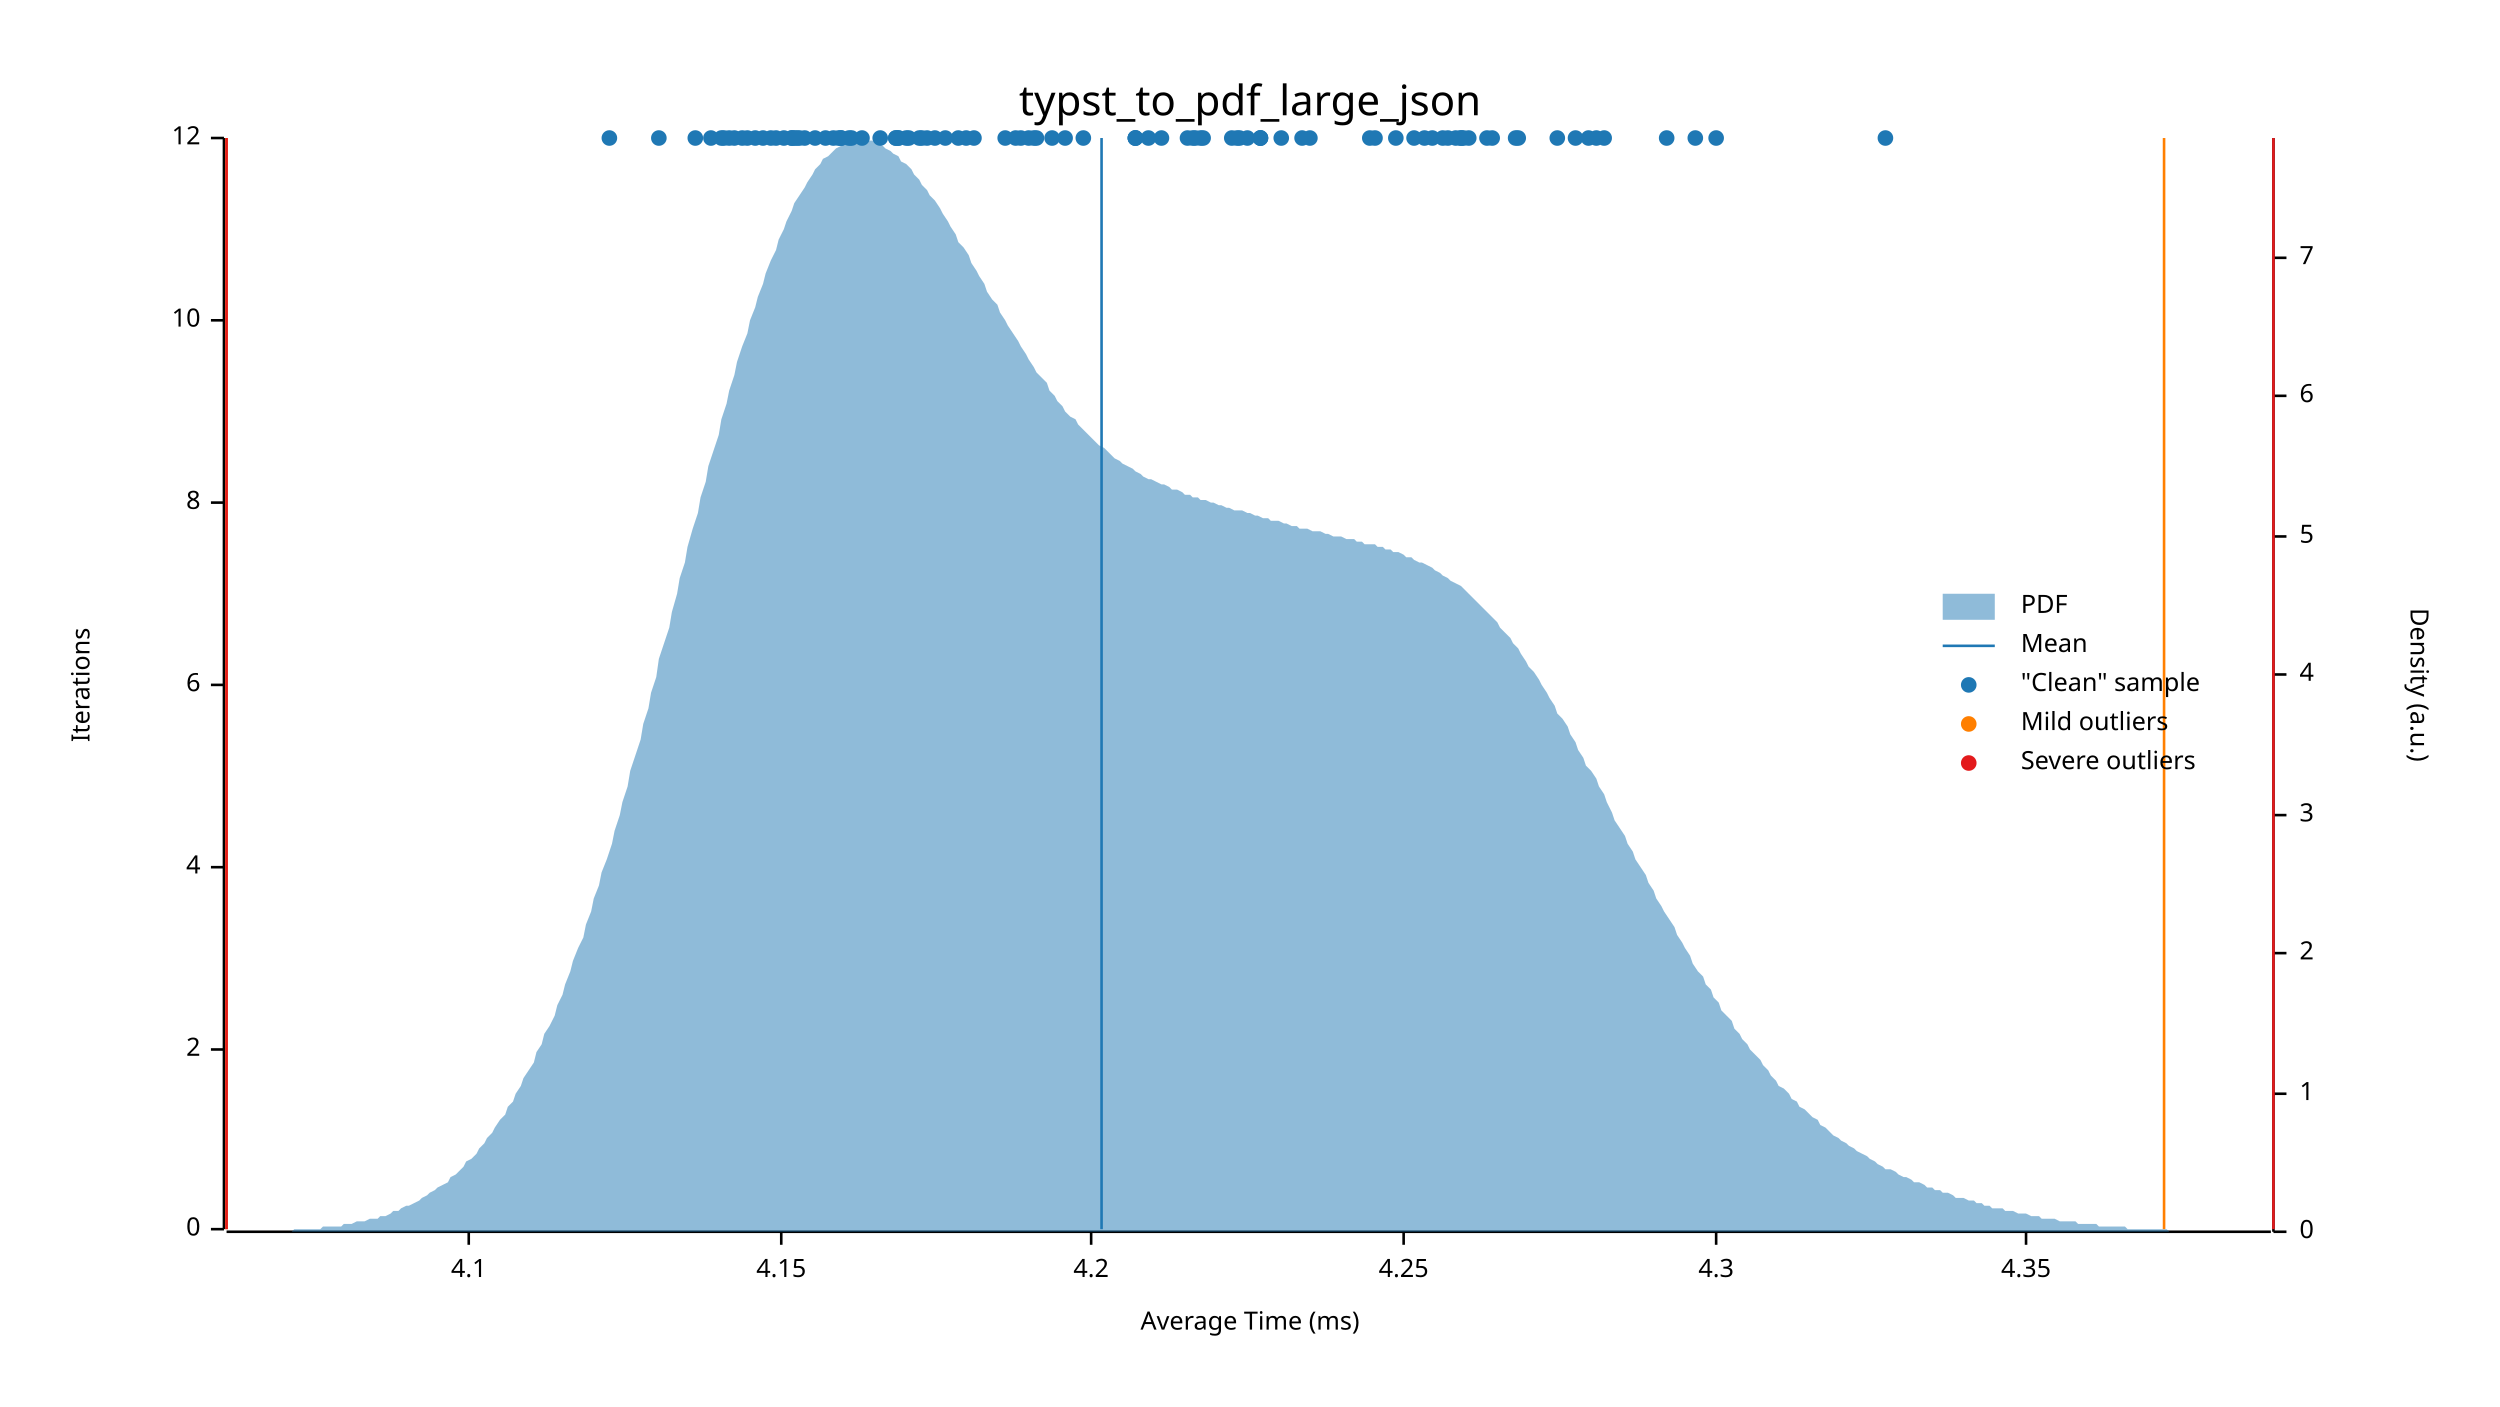
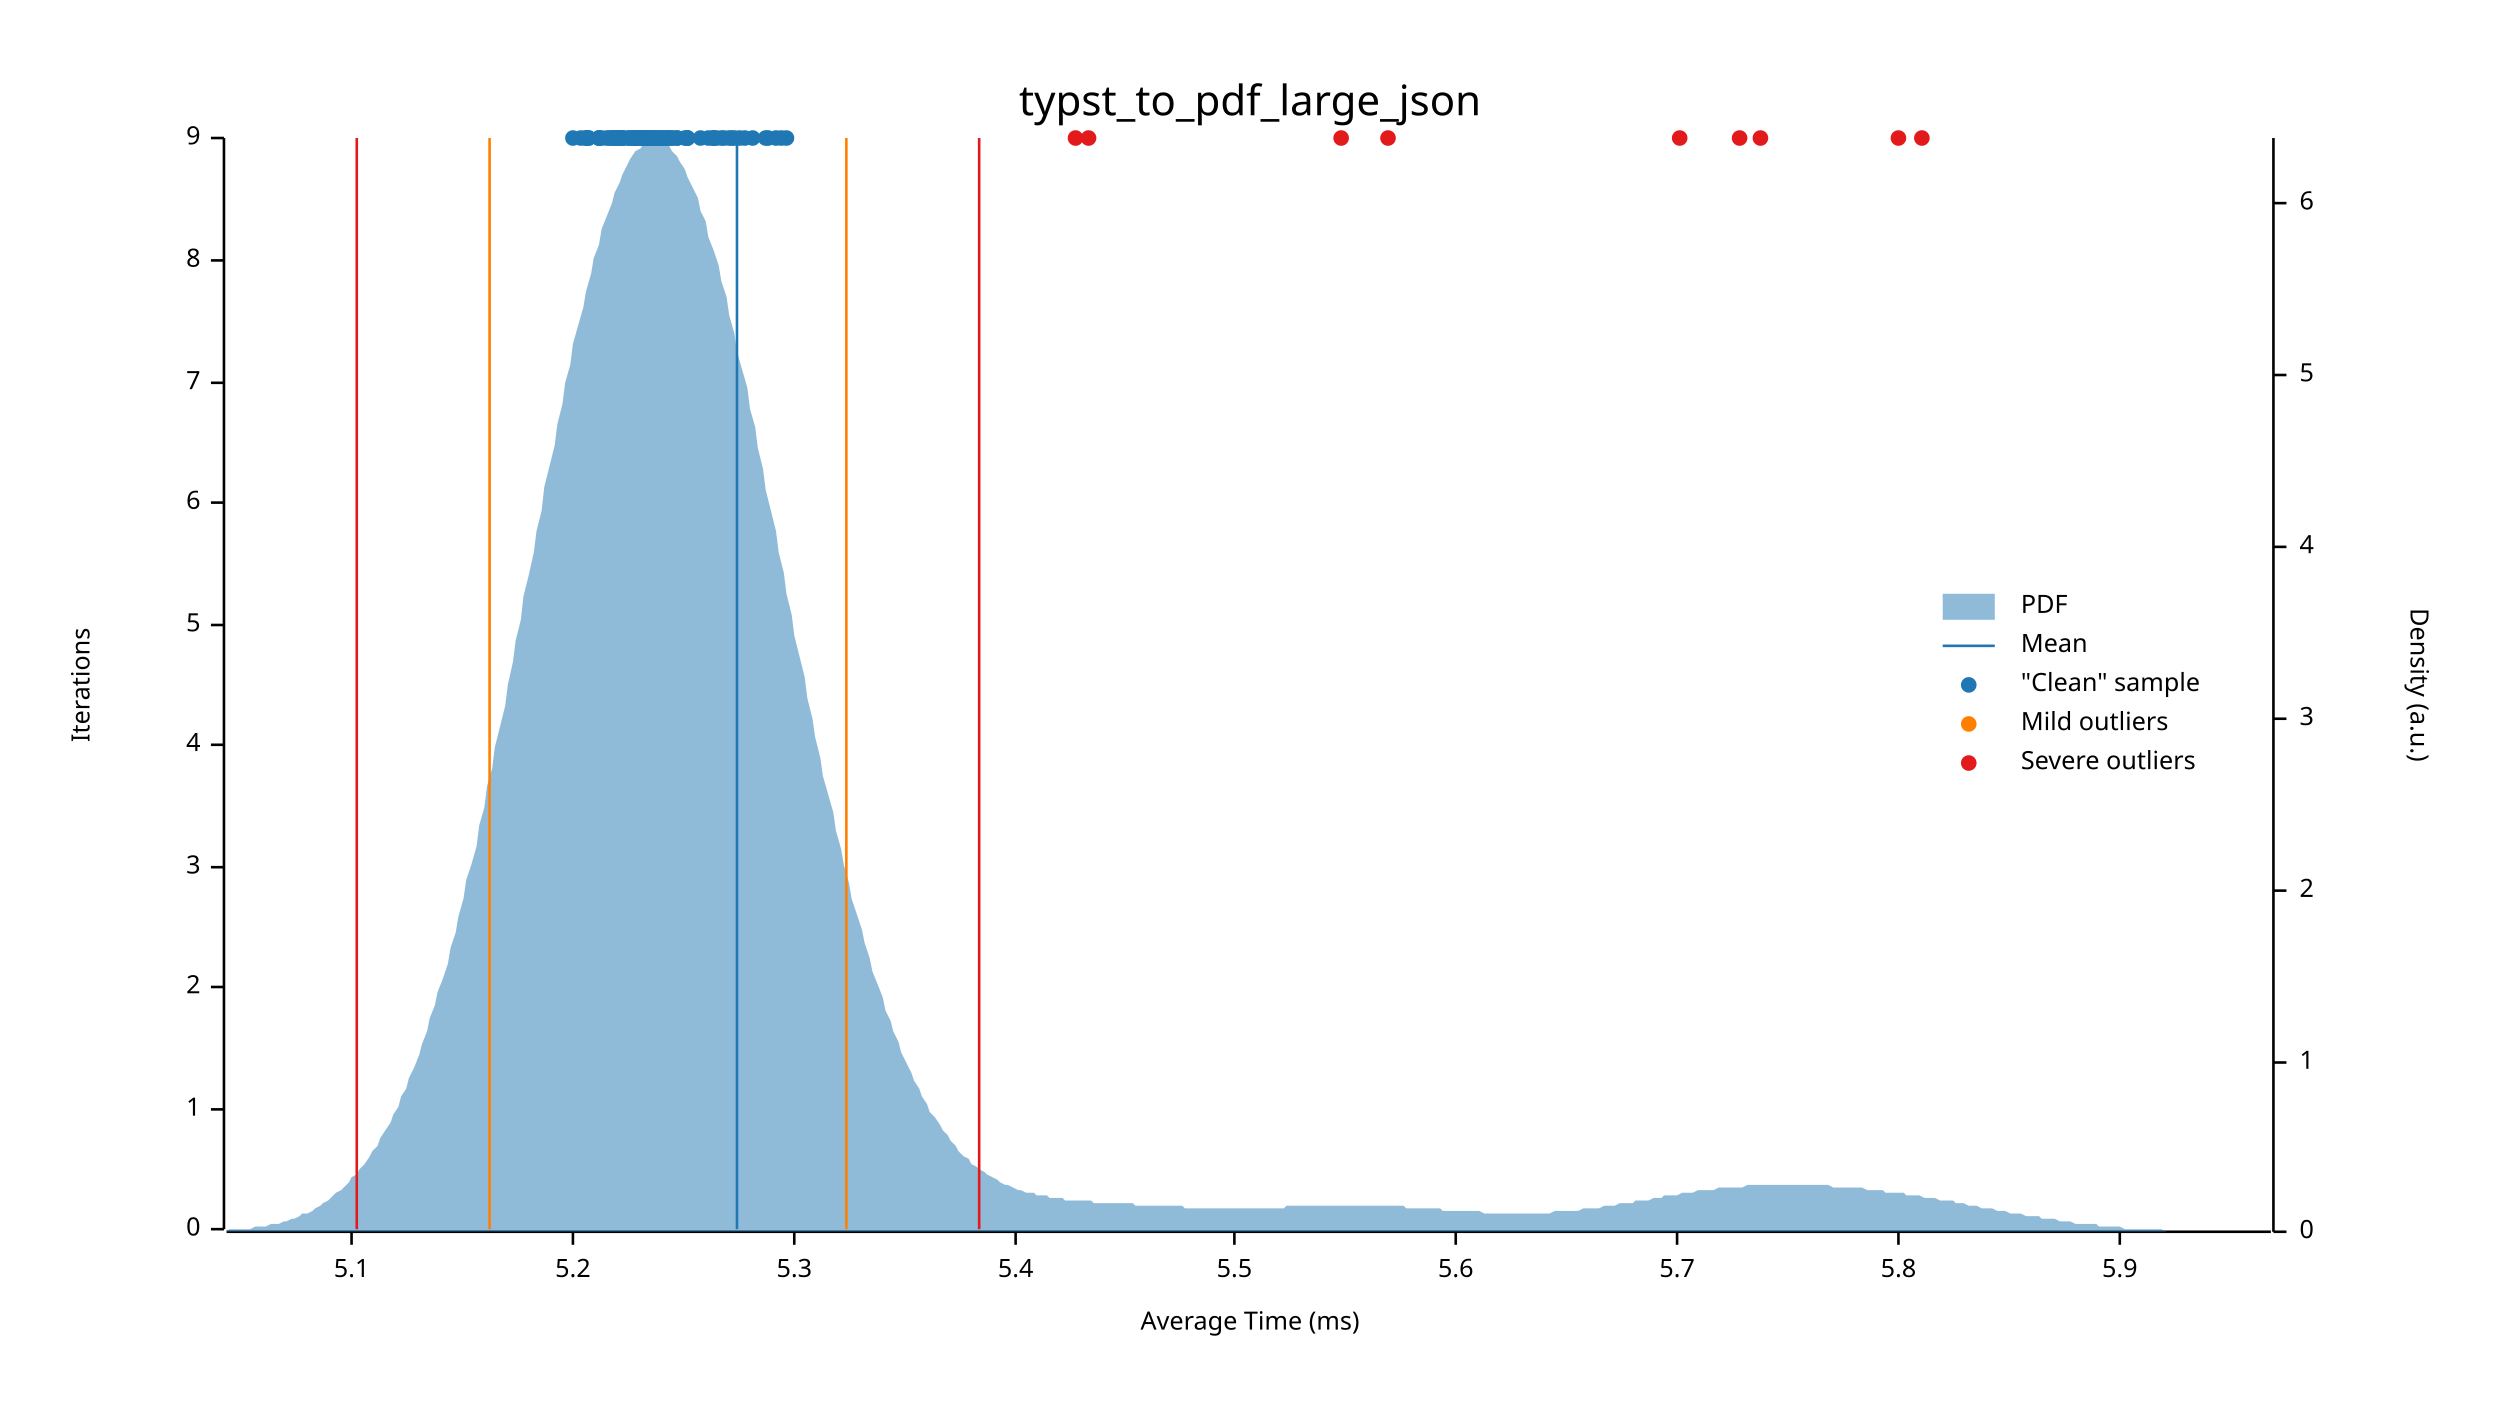
<svg xmlns="http://www.w3.org/2000/svg" width="960" height="540" viewBox="0 0 960 540">
  <text x="480" y="32" dy="0.76em" text-anchor="middle" font-family="sans-serif" font-size="16.129" opacity="1" fill="#000000">
typst_to_pdf_large_json
</text>
  <text x="27" y="263" dy="0.76em" text-anchor="middle" font-family="sans-serif" font-size="9.677" opacity="1" fill="#000000" transform="rotate(270, 27, 263)">
Iterations
</text>
  <text x="480" y="513" dy="-0.5ex" text-anchor="middle" font-family="sans-serif" font-size="9.677" opacity="1" fill="#000000">
Average Time (ms)
</text>
  <polyline fill="none" opacity="1" stroke="#000000" stroke-width="1" points="86,53 86,472 " />
  <text x="77" y="472" dy="0.5ex" text-anchor="end" font-family="sans-serif" font-size="9.677" opacity="1" fill="#000000">
0
</text>
  <polyline fill="none" opacity="1" stroke="#000000" stroke-width="1" points="81,472 86,472 " />
-   <text x="77" y="403" dy="0.5ex" text-anchor="end" font-family="sans-serif" font-size="9.677" opacity="1" fill="#000000">
+   <text x="77" y="426" dy="0.5ex" text-anchor="end" font-family="sans-serif" font-size="9.677" opacity="1" fill="#000000">
+ 1
+ </text>
+   <polyline fill="none" opacity="1" stroke="#000000" stroke-width="1" points="81,426 86,426 " />
+   <text x="77" y="379" dy="0.5ex" text-anchor="end" font-family="sans-serif" font-size="9.677" opacity="1" fill="#000000">
2
</text>
-   <polyline fill="none" opacity="1" stroke="#000000" stroke-width="1" points="81,403 86,403 " />
+   <polyline fill="none" opacity="1" stroke="#000000" stroke-width="1" points="81,379 86,379 " />
  <text x="77" y="333" dy="0.5ex" text-anchor="end" font-family="sans-serif" font-size="9.677" opacity="1" fill="#000000">
+ 3
+ </text>
+   <polyline fill="none" opacity="1" stroke="#000000" stroke-width="1" points="81,333 86,333 " />
+   <text x="77" y="286" dy="0.5ex" text-anchor="end" font-family="sans-serif" font-size="9.677" opacity="1" fill="#000000">
4
</text>
-   <polyline fill="none" opacity="1" stroke="#000000" stroke-width="1" points="81,333 86,333 " />
-   <text x="77" y="263" dy="0.5ex" text-anchor="end" font-family="sans-serif" font-size="9.677" opacity="1" fill="#000000">
+   <polyline fill="none" opacity="1" stroke="#000000" stroke-width="1" points="81,286 86,286 " />
+   <text x="77" y="240" dy="0.5ex" text-anchor="end" font-family="sans-serif" font-size="9.677" opacity="1" fill="#000000">
+ 5
+ </text>
+   <polyline fill="none" opacity="1" stroke="#000000" stroke-width="1" points="81,240 86,240 " />
+   <text x="77" y="193" dy="0.5ex" text-anchor="end" font-family="sans-serif" font-size="9.677" opacity="1" fill="#000000">
6
</text>
-   <polyline fill="none" opacity="1" stroke="#000000" stroke-width="1" points="81,263 86,263 " />
-   <text x="77" y="193" dy="0.5ex" text-anchor="end" font-family="sans-serif" font-size="9.677" opacity="1" fill="#000000">
+   <polyline fill="none" opacity="1" stroke="#000000" stroke-width="1" points="81,193 86,193 " />
+   <text x="77" y="147" dy="0.5ex" text-anchor="end" font-family="sans-serif" font-size="9.677" opacity="1" fill="#000000">
+ 7
+ </text>
+   <polyline fill="none" opacity="1" stroke="#000000" stroke-width="1" points="81,147 86,147 " />
+   <text x="77" y="100" dy="0.5ex" text-anchor="end" font-family="sans-serif" font-size="9.677" opacity="1" fill="#000000">
8
</text>
-   <polyline fill="none" opacity="1" stroke="#000000" stroke-width="1" points="81,193 86,193 " />
-   <text x="77" y="123" dy="0.5ex" text-anchor="end" font-family="sans-serif" font-size="9.677" opacity="1" fill="#000000">
- 10
- </text>
-   <polyline fill="none" opacity="1" stroke="#000000" stroke-width="1" points="81,123 86,123 " />
+   <polyline fill="none" opacity="1" stroke="#000000" stroke-width="1" points="81,100 86,100 " />
  <text x="77" y="53" dy="0.5ex" text-anchor="end" font-family="sans-serif" font-size="9.677" opacity="1" fill="#000000">
- 12
+ 9
</text>
  <polyline fill="none" opacity="1" stroke="#000000" stroke-width="1" points="81,53 86,53 " />
  <polyline fill="none" opacity="1" stroke="#000000" stroke-width="1" points="87,473 872,473 " />
-   <text x="180" y="483" dy="0.76em" text-anchor="middle" font-family="sans-serif" font-size="9.677" opacity="1" fill="#000000">
- 4.1
- </text>
-   <polyline fill="none" opacity="1" stroke="#000000" stroke-width="1" points="180,473 180,478 " />
-   <text x="300" y="483" dy="0.76em" text-anchor="middle" font-family="sans-serif" font-size="9.677" opacity="1" fill="#000000">
- 4.15
- </text>
-   <polyline fill="none" opacity="1" stroke="#000000" stroke-width="1" points="300,473 300,478 " />
-   <text x="419" y="483" dy="0.76em" text-anchor="middle" font-family="sans-serif" font-size="9.677" opacity="1" fill="#000000">
- 4.2
- </text>
-   <polyline fill="none" opacity="1" stroke="#000000" stroke-width="1" points="419,473 419,478 " />
-   <text x="539" y="483" dy="0.76em" text-anchor="middle" font-family="sans-serif" font-size="9.677" opacity="1" fill="#000000">
- 4.25
- </text>
-   <polyline fill="none" opacity="1" stroke="#000000" stroke-width="1" points="539,473 539,478 " />
-   <text x="659" y="483" dy="0.76em" text-anchor="middle" font-family="sans-serif" font-size="9.677" opacity="1" fill="#000000">
- 4.3
- </text>
-   <polyline fill="none" opacity="1" stroke="#000000" stroke-width="1" points="659,473 659,478 " />
-   <text x="778" y="483" dy="0.76em" text-anchor="middle" font-family="sans-serif" font-size="9.677" opacity="1" fill="#000000">
- 4.35
- </text>
-   <polyline fill="none" opacity="1" stroke="#000000" stroke-width="1" points="778,473 778,478 " />
+   <text x="135" y="483" dy="0.76em" text-anchor="middle" font-family="sans-serif" font-size="9.677" opacity="1" fill="#000000">
+ 5.1
+ </text>
+   <polyline fill="none" opacity="1" stroke="#000000" stroke-width="1" points="135,473 135,478 " />
+   <text x="220" y="483" dy="0.76em" text-anchor="middle" font-family="sans-serif" font-size="9.677" opacity="1" fill="#000000">
+ 5.2
+ </text>
+   <polyline fill="none" opacity="1" stroke="#000000" stroke-width="1" points="220,473 220,478 " />
+   <text x="305" y="483" dy="0.76em" text-anchor="middle" font-family="sans-serif" font-size="9.677" opacity="1" fill="#000000">
+ 5.3
+ </text>
+   <polyline fill="none" opacity="1" stroke="#000000" stroke-width="1" points="305,473 305,478 " />
+   <text x="390" y="483" dy="0.76em" text-anchor="middle" font-family="sans-serif" font-size="9.677" opacity="1" fill="#000000">
+ 5.4
+ </text>
+   <polyline fill="none" opacity="1" stroke="#000000" stroke-width="1" points="390,473 390,478 " />
+   <text x="474" y="483" dy="0.76em" text-anchor="middle" font-family="sans-serif" font-size="9.677" opacity="1" fill="#000000">
+ 5.5
+ </text>
+   <polyline fill="none" opacity="1" stroke="#000000" stroke-width="1" points="474,473 474,478 " />
+   <text x="559" y="483" dy="0.76em" text-anchor="middle" font-family="sans-serif" font-size="9.677" opacity="1" fill="#000000">
+ 5.6
+ </text>
+   <polyline fill="none" opacity="1" stroke="#000000" stroke-width="1" points="559,473 559,478 " />
+   <text x="644" y="483" dy="0.76em" text-anchor="middle" font-family="sans-serif" font-size="9.677" opacity="1" fill="#000000">
+ 5.7
+ </text>
+   <polyline fill="none" opacity="1" stroke="#000000" stroke-width="1" points="644,473 644,478 " />
+   <text x="729" y="483" dy="0.76em" text-anchor="middle" font-family="sans-serif" font-size="9.677" opacity="1" fill="#000000">
+ 5.8
+ </text>
+   <polyline fill="none" opacity="1" stroke="#000000" stroke-width="1" points="729,473 729,478 " />
+   <text x="814" y="483" dy="0.76em" text-anchor="middle" font-family="sans-serif" font-size="9.677" opacity="1" fill="#000000">
+ 5.9
+ </text>
+   <polyline fill="none" opacity="1" stroke="#000000" stroke-width="1" points="814,473 814,478 " />
  <text x="933" y="263" dy="0.76em" text-anchor="middle" font-family="sans-serif" font-size="9.677" opacity="1" fill="#000000" transform="rotate(90, 933, 263)">
Density (a.u.)
</text>
  <polyline fill="none" opacity="1" stroke="#000000" stroke-width="1" points="873,53 873,473 " />
  <text x="883" y="473" dy="0.5ex" text-anchor="start" font-family="sans-serif" font-size="9.677" opacity="1" fill="#000000">
0
</text>
  <polyline fill="none" opacity="1" stroke="#000000" stroke-width="1" points="873,473 878,473 " />
-   <text x="883" y="420" dy="0.5ex" text-anchor="start" font-family="sans-serif" font-size="9.677" opacity="1" fill="#000000">
+   <text x="883" y="408" dy="0.5ex" text-anchor="start" font-family="sans-serif" font-size="9.677" opacity="1" fill="#000000">
1
</text>
-   <polyline fill="none" opacity="1" stroke="#000000" stroke-width="1" points="873,420 878,420 " />
-   <text x="883" y="366" dy="0.5ex" text-anchor="start" font-family="sans-serif" font-size="9.677" opacity="1" fill="#000000">
+   <polyline fill="none" opacity="1" stroke="#000000" stroke-width="1" points="873,408 878,408 " />
+   <text x="883" y="342" dy="0.5ex" text-anchor="start" font-family="sans-serif" font-size="9.677" opacity="1" fill="#000000">
2
</text>
-   <polyline fill="none" opacity="1" stroke="#000000" stroke-width="1" points="873,366 878,366 " />
-   <text x="883" y="313" dy="0.5ex" text-anchor="start" font-family="sans-serif" font-size="9.677" opacity="1" fill="#000000">
+   <polyline fill="none" opacity="1" stroke="#000000" stroke-width="1" points="873,342 878,342 " />
+   <text x="883" y="276" dy="0.5ex" text-anchor="start" font-family="sans-serif" font-size="9.677" opacity="1" fill="#000000">
3
</text>
-   <polyline fill="none" opacity="1" stroke="#000000" stroke-width="1" points="873,313 878,313 " />
-   <text x="883" y="259" dy="0.5ex" text-anchor="start" font-family="sans-serif" font-size="9.677" opacity="1" fill="#000000">
+   <polyline fill="none" opacity="1" stroke="#000000" stroke-width="1" points="873,276 878,276 " />
+   <text x="883" y="210" dy="0.5ex" text-anchor="start" font-family="sans-serif" font-size="9.677" opacity="1" fill="#000000">
4
</text>
-   <polyline fill="none" opacity="1" stroke="#000000" stroke-width="1" points="873,259 878,259 " />
-   <text x="883" y="206" dy="0.5ex" text-anchor="start" font-family="sans-serif" font-size="9.677" opacity="1" fill="#000000">
+   <polyline fill="none" opacity="1" stroke="#000000" stroke-width="1" points="873,210 878,210 " />
+   <text x="883" y="144" dy="0.5ex" text-anchor="start" font-family="sans-serif" font-size="9.677" opacity="1" fill="#000000">
5
</text>
-   <polyline fill="none" opacity="1" stroke="#000000" stroke-width="1" points="873,206 878,206 " />
-   <text x="883" y="152" dy="0.5ex" text-anchor="start" font-family="sans-serif" font-size="9.677" opacity="1" fill="#000000">
+   <polyline fill="none" opacity="1" stroke="#000000" stroke-width="1" points="873,144 878,144 " />
+   <text x="883" y="78" dy="0.5ex" text-anchor="start" font-family="sans-serif" font-size="9.677" opacity="1" fill="#000000">
6
</text>
-   <polyline fill="none" opacity="1" stroke="#000000" stroke-width="1" points="873,152 878,152 " />
-   <text x="883" y="99" dy="0.5ex" text-anchor="start" font-family="sans-serif" font-size="9.677" opacity="1" fill="#000000">
- 7
- </text>
-   <polyline fill="none" opacity="1" stroke="#000000" stroke-width="1" points="873,99 878,99 " />
-   <polygon opacity="0.5" fill="#1F78B4" points="87,473 88,473 90,473 91,473 93,473 94,473 96,473 98,473 99,473 101,473 102,473 104,473 105,473 107,473 109,473 110,473 112,473 113,472 115,472 116,472 118,472 120,472 121,472 123,472 124,471 126,471 127,471 129,471 131,471 132,470 134,470 135,470 137,469 138,469 140,469 142,468 143,468 145,468 146,467 148,467 150,466 151,465 153,465 154,464 156,463 157,463 159,462 161,461 162,460 164,459 165,458 167,457 168,456 170,455 172,454 173,452 175,451 176,450 178,448 179,446 181,445 183,443 184,441 186,439 187,437 189,435 190,433 192,430 194,428 195,425 197,423 198,420 200,417 201,414 203,411 205,408 206,404 208,401 209,397 211,394 213,390 214,386 216,382 217,378 219,373 220,369 222,364 224,360 225,355 227,350 228,345 230,340 231,335 233,330 235,324 236,319 238,313 239,308 241,302 242,296 244,290 246,284 247,278 249,272 250,266 252,260 253,253 255,247 257,241 258,235 260,228 261,222 263,216 264,210 266,203 268,197 269,191 271,185 272,179 274,173 276,167 277,161 279,155 280,150 282,144 283,139 285,133 287,128 288,123 290,118 291,114 293,109 294,105 296,100 298,96 299,92 301,88 302,85 304,81 305,78 307,75 309,72 310,70 312,67 313,65 315,63 316,61 318,60 320,58 321,57 323,56 324,55 326,54 327,54 329,54 331,53 332,54 334,54 335,54 337,55 339,56 340,57 342,58 343,59 345,60 346,62 348,63 350,65 351,67 353,69 354,71 356,73 357,75 359,77 361,80 362,82 364,85 365,87 367,90 368,93 370,95 372,98 373,101 375,104 376,106 378,109 379,112 381,115 383,117 384,120 386,123 387,125 389,128 391,131 392,133 394,136 395,138 397,141 398,143 400,145 402,147 403,150 405,152 406,154 408,156 409,158 411,160 413,161 414,163 416,165 417,166 419,168 420,169 422,171 424,172 425,173 427,175 428,176 430,177 431,178 433,179 435,180 436,181 438,182 439,183 441,184 442,184 444,185 446,186 447,186 449,187 450,188 452,188 454,189 455,190 457,190 458,191 460,191 461,192 463,192 465,193 466,193 468,194 469,194 471,195 472,195 474,196 476,196 477,196 479,197 480,197 482,198 483,198 485,199 487,199 488,200 490,200 491,200 493,201 494,201 496,202 498,202 499,203 501,203 502,203 504,204 505,204 507,204 509,205 510,205 512,206 513,206 515,206 517,207 518,207 520,207 521,208 523,208 524,209 526,209 528,209 529,210 531,210 532,211 534,211 535,212 537,212 539,213 540,214 542,214 543,215 545,216 546,216 548,217 550,218 551,219 553,220 554,221 556,222 557,223 559,224 561,225 562,226 564,228 565,229 567,231 568,232 570,234 572,236 573,237 575,239 576,241 578,243 580,245 581,247 583,249 584,251 586,254 587,256 589,258 591,261 592,263 594,266 595,268 597,271 598,274 600,276 602,279 603,282 605,285 606,288 608,291 609,294 611,296 613,299 614,302 616,305 617,308 619,312 620,315 622,318 624,321 625,324 627,327 628,330 630,333 632,336 633,339 635,342 636,345 638,348 639,350 641,353 643,356 644,359 646,362 647,364 649,367 650,370 652,373 654,375 655,378 657,380 658,383 660,385 661,388 663,390 665,392 666,395 668,397 669,399 671,401 672,403 674,405 676,407 677,409 679,411 680,413 682,415 683,417 685,418 687,420 688,422 690,423 691,425 693,426 695,428 696,429 698,430 699,432 701,433 702,434 704,436 706,437 707,438 709,439 710,440 712,441 713,442 715,443 717,444 718,445 720,446 721,447 723,448 724,449 726,449 728,450 729,451 731,452 732,452 734,453 735,454 737,454 739,455 740,456 742,456 743,457 745,457 746,458 748,458 750,459 751,460 753,460 754,460 756,461 758,461 759,462 761,462 762,463 764,463 765,464 767,464 769,464 770,465 772,465 773,465 775,466 776,466 778,466 780,467 781,467 783,467 784,468 786,468 787,468 789,468 791,469 792,469 794,469 795,469 797,469 798,470 800,470 802,470 803,470 805,470 806,471 808,471 809,471 811,471 813,471 814,471 816,471 817,472 819,472 821,472 822,472 824,472 825,472 827,472 828,472 830,472 832,472 833,473 835,473 836,473 838,473 839,473 841,473 843,473 844,473 846,473 847,473 849,473 850,473 852,473 854,473 855,473 857,473 858,473 860,473 861,473 863,473 865,473 866,473 868,473 869,473 871,473 873,473 873,473 87,473 " />
-   <polyline fill="none" opacity="1" stroke="#1F78B4" stroke-width="1" points="423,472 423,53 " />
-   <polyline fill="none" opacity="1" stroke="#FF7F00" stroke-width="1" points="87,472 87,53 " />
-   <polyline fill="none" opacity="1" stroke="#FF7F00" stroke-width="1" points="831,472 831,53 " />
-   <polyline fill="none" opacity="1" stroke="#E31A1C" stroke-width="1" points="87,472 87,53 " />
-   <polyline fill="none" opacity="1" stroke="#E31A1C" stroke-width="1" points="873,472 873,53 " />
-   <circle cx="338" cy="53" r="3" opacity="1" fill="#1F78B4" stroke="none" stroke-width="1" />
-   <circle cx="571" cy="53" r="3" opacity="1" fill="#1F78B4" stroke="none" stroke-width="1" />
-   <circle cx="492" cy="53" r="3" opacity="1" fill="#1F78B4" stroke="none" stroke-width="1" />
-   <circle cx="484" cy="53" r="3" opacity="1" fill="#1F78B4" stroke="none" stroke-width="1" />
-   <circle cx="345" cy="53" r="3" opacity="1" fill="#1F78B4" stroke="none" stroke-width="1" />
+   <polyline fill="none" opacity="1" stroke="#000000" stroke-width="1" points="873,78 878,78 " />
+   <polygon opacity="0.5" fill="#1F78B4" points="87,473 88,472 90,472 91,472 93,472 94,472 96,472 98,471 99,471 101,471 102,471 104,470 105,470 107,470 109,469 110,469 112,468 113,468 115,467 116,466 118,466 120,465 121,464 123,463 124,462 126,461 127,460 129,458 131,457 132,456 134,454 135,452 137,451 138,449 140,447 142,444 143,442 145,440 146,437 148,434 150,431 151,428 153,425 154,421 156,418 157,414 159,410 161,405 162,401 164,396 165,391 167,386 168,381 170,376 172,370 173,364 175,358 176,352 178,345 179,338 181,332 183,325 184,317 186,310 187,302 189,295 190,287 192,279 194,271 195,263 197,254 198,246 200,238 201,229 203,221 205,212 206,204 208,196 209,187 211,179 213,171 214,163 216,155 217,147 219,140 220,132 222,125 224,118 225,112 227,105 228,99 230,94 231,88 233,83 235,78 236,74 238,70 239,67 241,63 242,61 244,58 246,57 247,55 249,54 250,54 252,53 253,54 255,55 257,56 258,58 260,60 261,62 263,65 264,68 266,72 268,76 269,81 271,85 272,91 274,96 276,102 277,108 279,114 280,121 282,128 283,135 285,142 287,149 288,157 290,164 291,172 293,180 294,188 296,196 298,204 299,212 301,220 302,228 304,236 305,244 307,252 309,260 310,268 312,276 313,283 315,291 316,298 318,305 320,312 321,319 323,326 324,332 326,339 327,345 329,351 331,357 332,362 334,368 335,373 337,378 339,383 340,388 342,392 343,396 345,400 346,404 348,408 350,412 351,415 353,418 354,421 356,424 357,427 359,429 361,432 362,434 364,436 365,438 367,440 368,442 370,444 372,445 373,447 375,448 376,449 378,450 379,451 381,452 383,453 384,454 386,455 387,455 389,456 391,457 392,457 394,458 395,458 397,458 398,459 400,459 402,459 403,460 405,460 406,460 408,460 409,461 411,461 413,461 414,461 416,461 417,461 419,461 420,462 422,462 424,462 425,462 427,462 428,462 430,462 431,462 433,462 435,462 436,463 438,463 439,463 441,463 442,463 444,463 446,463 447,463 449,463 450,463 452,463 454,463 455,464 457,464 458,464 460,464 461,464 463,464 465,464 466,464 468,464 469,464 471,464 472,464 474,464 476,464 477,464 479,464 480,464 482,464 483,464 485,464 487,464 488,464 490,464 491,464 493,464 494,463 496,463 498,463 499,463 501,463 502,463 504,463 505,463 507,463 509,463 510,463 512,463 513,463 515,463 517,463 518,463 520,463 521,463 523,463 524,463 526,463 528,463 529,463 531,463 532,463 534,463 535,463 537,463 539,463 540,464 542,464 543,464 545,464 546,464 548,464 550,464 551,464 553,464 554,465 556,465 557,465 559,465 561,465 562,465 564,465 565,465 567,465 568,465 570,466 572,466 573,466 575,466 576,466 578,466 580,466 581,466 583,466 584,466 586,466 587,466 589,466 591,466 592,466 594,466 595,466 597,465 598,465 600,465 602,465 603,465 605,465 606,465 608,464 609,464 611,464 613,464 614,464 616,463 617,463 619,463 620,463 622,462 624,462 625,462 627,462 628,461 630,461 632,461 633,461 635,460 636,460 638,460 639,459 641,459 643,459 644,459 646,458 647,458 649,458 650,458 652,457 654,457 655,457 657,457 658,457 660,456 661,456 663,456 665,456 666,456 668,456 669,456 671,455 672,455 674,455 676,455 677,455 679,455 680,455 682,455 683,455 685,455 687,455 688,455 690,455 691,455 693,455 695,455 696,455 698,455 699,455 701,455 702,455 704,456 706,456 707,456 709,456 710,456 712,456 713,456 715,456 717,457 718,457 720,457 721,457 723,457 724,458 726,458 728,458 729,458 731,458 732,459 734,459 735,459 737,459 739,460 740,460 742,460 743,460 745,461 746,461 748,461 750,461 751,462 753,462 754,462 756,463 758,463 759,463 761,464 762,464 764,464 765,464 767,465 769,465 770,465 772,466 773,466 775,466 776,466 778,467 780,467 781,467 783,467 784,468 786,468 787,468 789,468 791,469 792,469 794,469 795,469 797,470 798,470 800,470 802,470 803,470 805,470 806,471 808,471 809,471 811,471 813,471 814,471 816,472 817,472 819,472 821,472 822,472 824,472 825,472 827,472 828,472 830,472 832,473 833,473 835,473 836,473 838,473 839,473 841,473 843,473 844,473 846,473 847,473 849,473 850,473 852,473 854,473 855,473 857,473 858,473 860,473 861,473 863,473 865,473 866,473 868,473 869,473 871,473 873,473 873,473 87,473 " />
+   <polyline fill="none" opacity="1" stroke="#1F78B4" stroke-width="1" points="283,472 283,53 " />
+   <polyline fill="none" opacity="1" stroke="#FF7F00" stroke-width="1" points="188,472 188,53 " />
+   <polyline fill="none" opacity="1" stroke="#FF7F00" stroke-width="1" points="325,472 325,53 " />
+   <polyline fill="none" opacity="1" stroke="#E31A1C" stroke-width="1" points="137,472 137,53 " />
+   <polyline fill="none" opacity="1" stroke="#E31A1C" stroke-width="1" points="376,472 376,53 " />
+   <circle cx="220" cy="53" r="3" opacity="1" fill="#1F78B4" stroke="none" stroke-width="1" />
+   <circle cx="258" cy="53" r="3" opacity="1" fill="#1F78B4" stroke="none" stroke-width="1" />
+   <circle cx="256" cy="53" r="3" opacity="1" fill="#1F78B4" stroke="none" stroke-width="1" />
+   <circle cx="239" cy="53" r="3" opacity="1" fill="#1F78B4" stroke="none" stroke-width="1" />
+   <circle cx="226" cy="53" r="3" opacity="1" fill="#1F78B4" stroke="none" stroke-width="1" />
+   <circle cx="226" cy="53" r="3" opacity="1" fill="#1F78B4" stroke="none" stroke-width="1" />
+   <circle cx="258" cy="53" r="3" opacity="1" fill="#1F78B4" stroke="none" stroke-width="1" />
+   <circle cx="225" cy="53" r="3" opacity="1" fill="#1F78B4" stroke="none" stroke-width="1" />
+   <circle cx="223" cy="53" r="3" opacity="1" fill="#1F78B4" stroke="none" stroke-width="1" />
+   <circle cx="230" cy="53" r="3" opacity="1" fill="#1F78B4" stroke="none" stroke-width="1" />
+   <circle cx="263" cy="53" r="3" opacity="1" fill="#1F78B4" stroke="none" stroke-width="1" />
+   <circle cx="256" cy="53" r="3" opacity="1" fill="#1F78B4" stroke="none" stroke-width="1" />
+   <circle cx="238" cy="53" r="3" opacity="1" fill="#1F78B4" stroke="none" stroke-width="1" />
+   <circle cx="245" cy="53" r="3" opacity="1" fill="#1F78B4" stroke="none" stroke-width="1" />
+   <circle cx="235" cy="53" r="3" opacity="1" fill="#1F78B4" stroke="none" stroke-width="1" />
+   <circle cx="242" cy="53" r="3" opacity="1" fill="#1F78B4" stroke="none" stroke-width="1" />
+   <circle cx="264" cy="53" r="3" opacity="1" fill="#1F78B4" stroke="none" stroke-width="1" />
+   <circle cx="251" cy="53" r="3" opacity="1" fill="#1F78B4" stroke="none" stroke-width="1" />
+   <circle cx="231" cy="53" r="3" opacity="1" fill="#1F78B4" stroke="none" stroke-width="1" />
+   <circle cx="241" cy="53" r="3" opacity="1" fill="#1F78B4" stroke="none" stroke-width="1" />
+   <circle cx="256" cy="53" r="3" opacity="1" fill="#1F78B4" stroke="none" stroke-width="1" />
+   <circle cx="238" cy="53" r="3" opacity="1" fill="#1F78B4" stroke="none" stroke-width="1" />
+   <circle cx="269" cy="53" r="3" opacity="1" fill="#1F78B4" stroke="none" stroke-width="1" />
+   <circle cx="248" cy="53" r="3" opacity="1" fill="#1F78B4" stroke="none" stroke-width="1" />
+   <circle cx="248" cy="53" r="3" opacity="1" fill="#1F78B4" stroke="none" stroke-width="1" />
+   <circle cx="237" cy="53" r="3" opacity="1" fill="#1F78B4" stroke="none" stroke-width="1" />
+   <circle cx="239" cy="53" r="3" opacity="1" fill="#1F78B4" stroke="none" stroke-width="1" />
+   <circle cx="248" cy="53" r="3" opacity="1" fill="#1F78B4" stroke="none" stroke-width="1" />
+   <circle cx="225" cy="53" r="3" opacity="1" fill="#1F78B4" stroke="none" stroke-width="1" />
+   <circle cx="242" cy="53" r="3" opacity="1" fill="#1F78B4" stroke="none" stroke-width="1" />
+   <circle cx="249" cy="53" r="3" opacity="1" fill="#1F78B4" stroke="none" stroke-width="1" />
+   <circle cx="236" cy="53" r="3" opacity="1" fill="#1F78B4" stroke="none" stroke-width="1" />
+   <circle cx="237" cy="53" r="3" opacity="1" fill="#1F78B4" stroke="none" stroke-width="1" />
+   <circle cx="243" cy="53" r="3" opacity="1" fill="#1F78B4" stroke="none" stroke-width="1" />
+   <circle cx="248" cy="53" r="3" opacity="1" fill="#1F78B4" stroke="none" stroke-width="1" />
+   <circle cx="233" cy="53" r="3" opacity="1" fill="#1F78B4" stroke="none" stroke-width="1" />
+   <circle cx="252" cy="53" r="3" opacity="1" fill="#1F78B4" stroke="none" stroke-width="1" />
+   <circle cx="260" cy="53" r="3" opacity="1" fill="#1F78B4" stroke="none" stroke-width="1" />
+   <circle cx="264" cy="53" r="3" opacity="1" fill="#1F78B4" stroke="none" stroke-width="1" />
+   <circle cx="246" cy="53" r="3" opacity="1" fill="#1F78B4" stroke="none" stroke-width="1" />
+   <circle cx="249" cy="53" r="3" opacity="1" fill="#1F78B4" stroke="none" stroke-width="1" />
+   <circle cx="257" cy="53" r="3" opacity="1" fill="#1F78B4" stroke="none" stroke-width="1" />
+   <circle cx="246" cy="53" r="3" opacity="1" fill="#1F78B4" stroke="none" stroke-width="1" />
+   <circle cx="253" cy="53" r="3" opacity="1" fill="#1F78B4" stroke="none" stroke-width="1" />
+   <circle cx="280" cy="53" r="3" opacity="1" fill="#1F78B4" stroke="none" stroke-width="1" />
+   <circle cx="264" cy="53" r="3" opacity="1" fill="#1F78B4" stroke="none" stroke-width="1" />
+   <circle cx="275" cy="53" r="3" opacity="1" fill="#1F78B4" stroke="none" stroke-width="1" />
+   <circle cx="245" cy="53" r="3" opacity="1" fill="#1F78B4" stroke="none" stroke-width="1" />
+   <circle cx="247" cy="53" r="3" opacity="1" fill="#1F78B4" stroke="none" stroke-width="1" />
+   <circle cx="243" cy="53" r="3" opacity="1" fill="#1F78B4" stroke="none" stroke-width="1" />
+   <circle cx="238" cy="53" r="3" opacity="1" fill="#1F78B4" stroke="none" stroke-width="1" />
+   <circle cx="250" cy="53" r="3" opacity="1" fill="#1F78B4" stroke="none" stroke-width="1" />
+   <circle cx="251" cy="53" r="3" opacity="1" fill="#1F78B4" stroke="none" stroke-width="1" />
+   <circle cx="237" cy="53" r="3" opacity="1" fill="#1F78B4" stroke="none" stroke-width="1" />
+   <circle cx="254" cy="53" r="3" opacity="1" fill="#1F78B4" stroke="none" stroke-width="1" />
  <circle cx="234" cy="53" r="3" opacity="1" fill="#1F78B4" stroke="none" stroke-width="1" />
-   <circle cx="583" cy="53" r="3" opacity="1" fill="#1F78B4" stroke="none" stroke-width="1" />
-   <circle cx="543" cy="53" r="3" opacity="1" fill="#1F78B4" stroke="none" stroke-width="1" />
-   <circle cx="562" cy="53" r="3" opacity="1" fill="#1F78B4" stroke="none" stroke-width="1" />
-   <circle cx="659" cy="53" r="3" opacity="1" fill="#1F78B4" stroke="none" stroke-width="1" />
-   <circle cx="327" cy="53" r="3" opacity="1" fill="#1F78B4" stroke="none" stroke-width="1" />
-   <circle cx="724" cy="53" r="3" opacity="1" fill="#1F78B4" stroke="none" stroke-width="1" />
-   <circle cx="582" cy="53" r="3" opacity="1" fill="#1F78B4" stroke="none" stroke-width="1" />
-   <circle cx="461" cy="53" r="3" opacity="1" fill="#1F78B4" stroke="none" stroke-width="1" />
-   <circle cx="305" cy="53" r="3" opacity="1" fill="#1F78B4" stroke="none" stroke-width="1" />
-   <circle cx="273" cy="53" r="3" opacity="1" fill="#1F78B4" stroke="none" stroke-width="1" />
-   <circle cx="253" cy="53" r="3" opacity="1" fill="#1F78B4" stroke="none" stroke-width="1" />
-   <circle cx="304" cy="53" r="3" opacity="1" fill="#1F78B4" stroke="none" stroke-width="1" />
-   <circle cx="436" cy="53" r="3" opacity="1" fill="#1F78B4" stroke="none" stroke-width="1" />
-   <circle cx="462" cy="53" r="3" opacity="1" fill="#1F78B4" stroke="none" stroke-width="1" />
-   <circle cx="395" cy="53" r="3" opacity="1" fill="#1F78B4" stroke="none" stroke-width="1" />
-   <circle cx="404" cy="53" r="3" opacity="1" fill="#1F78B4" stroke="none" stroke-width="1" />
-   <circle cx="280" cy="53" r="3" opacity="1" fill="#1F78B4" stroke="none" stroke-width="1" />
-   <circle cx="349" cy="53" r="3" opacity="1" fill="#1F78B4" stroke="none" stroke-width="1" />
-   <circle cx="353" cy="53" r="3" opacity="1" fill="#1F78B4" stroke="none" stroke-width="1" />
-   <circle cx="323" cy="53" r="3" opacity="1" fill="#1F78B4" stroke="none" stroke-width="1" />
-   <circle cx="479" cy="53" r="3" opacity="1" fill="#1F78B4" stroke="none" stroke-width="1" />
-   <circle cx="459" cy="53" r="3" opacity="1" fill="#1F78B4" stroke="none" stroke-width="1" />
-   <circle cx="554" cy="53" r="3" opacity="1" fill="#1F78B4" stroke="none" stroke-width="1" />
-   <circle cx="640" cy="53" r="3" opacity="1" fill="#1F78B4" stroke="none" stroke-width="1" />
-   <circle cx="616" cy="53" r="3" opacity="1" fill="#1F78B4" stroke="none" stroke-width="1" />
-   <circle cx="561" cy="53" r="3" opacity="1" fill="#1F78B4" stroke="none" stroke-width="1" />
-   <circle cx="344" cy="53" r="3" opacity="1" fill="#1F78B4" stroke="none" stroke-width="1" />
-   <circle cx="331" cy="53" r="3" opacity="1" fill="#1F78B4" stroke="none" stroke-width="1" />
+   <circle cx="251" cy="53" r="3" opacity="1" fill="#1F78B4" stroke="none" stroke-width="1" />
+   <circle cx="248" cy="53" r="3" opacity="1" fill="#1F78B4" stroke="none" stroke-width="1" />
+   <circle cx="252" cy="53" r="3" opacity="1" fill="#1F78B4" stroke="none" stroke-width="1" />
+   <circle cx="230" cy="53" r="3" opacity="1" fill="#1F78B4" stroke="none" stroke-width="1" />
+   <circle cx="236" cy="53" r="3" opacity="1" fill="#1F78B4" stroke="none" stroke-width="1" />
+   <circle cx="239" cy="53" r="3" opacity="1" fill="#1F78B4" stroke="none" stroke-width="1" />
+   <circle cx="260" cy="53" r="3" opacity="1" fill="#1F78B4" stroke="none" stroke-width="1" />
+   <circle cx="278" cy="53" r="3" opacity="1" fill="#1F78B4" stroke="none" stroke-width="1" />
+   <circle cx="300" cy="53" r="3" opacity="1" fill="#1F78B4" stroke="none" stroke-width="1" />
+   <circle cx="289" cy="53" r="3" opacity="1" fill="#1F78B4" stroke="none" stroke-width="1" />
+   <circle cx="277" cy="53" r="3" opacity="1" fill="#1F78B4" stroke="none" stroke-width="1" />
  <circle cx="298" cy="53" r="3" opacity="1" fill="#1F78B4" stroke="none" stroke-width="1" />
-   <circle cx="285" cy="53" r="3" opacity="1" fill="#1F78B4" stroke="none" stroke-width="1" />
-   <circle cx="526" cy="53" r="3" opacity="1" fill="#1F78B4" stroke="none" stroke-width="1" />
-   <circle cx="368" cy="53" r="3" opacity="1" fill="#1F78B4" stroke="none" stroke-width="1" />
-   <circle cx="320" cy="53" r="3" opacity="1" fill="#1F78B4" stroke="none" stroke-width="1" />
+   <circle cx="274" cy="53" r="3" opacity="1" fill="#1F78B4" stroke="none" stroke-width="1" />
  <circle cx="282" cy="53" r="3" opacity="1" fill="#1F78B4" stroke="none" stroke-width="1" />
-   <circle cx="290" cy="53" r="3" opacity="1" fill="#1F78B4" stroke="none" stroke-width="1" />
-   <circle cx="267" cy="53" r="3" opacity="1" fill="#1F78B4" stroke="none" stroke-width="1" />
-   <circle cx="307" cy="53" r="3" opacity="1" fill="#1F78B4" stroke="none" stroke-width="1" />
-   <circle cx="296" cy="53" r="3" opacity="1" fill="#1F78B4" stroke="none" stroke-width="1" />
-   <circle cx="287" cy="53" r="3" opacity="1" fill="#1F78B4" stroke="none" stroke-width="1" />
-   <circle cx="354" cy="53" r="3" opacity="1" fill="#1F78B4" stroke="none" stroke-width="1" />
-   <circle cx="304" cy="53" r="3" opacity="1" fill="#1F78B4" stroke="none" stroke-width="1" />
-   <circle cx="416" cy="53" r="3" opacity="1" fill="#1F78B4" stroke="none" stroke-width="1" />
-   <circle cx="317" cy="53" r="3" opacity="1" fill="#1F78B4" stroke="none" stroke-width="1" />
-   <circle cx="476" cy="53" r="3" opacity="1" fill="#1F78B4" stroke="none" stroke-width="1" />
-   <circle cx="371" cy="53" r="3" opacity="1" fill="#1F78B4" stroke="none" stroke-width="1" />
-   <circle cx="326" cy="53" r="3" opacity="1" fill="#1F78B4" stroke="none" stroke-width="1" />
-   <circle cx="363" cy="53" r="3" opacity="1" fill="#1F78B4" stroke="none" stroke-width="1" />
-   <circle cx="484" cy="53" r="3" opacity="1" fill="#1F78B4" stroke="none" stroke-width="1" />
-   <circle cx="610" cy="53" r="3" opacity="1" fill="#1F78B4" stroke="none" stroke-width="1" />
-   <circle cx="436" cy="53" r="3" opacity="1" fill="#1F78B4" stroke="none" stroke-width="1" />
-   <circle cx="409" cy="53" r="3" opacity="1" fill="#1F78B4" stroke="none" stroke-width="1" />
-   <circle cx="564" cy="53" r="3" opacity="1" fill="#1F78B4" stroke="none" stroke-width="1" />
-   <circle cx="550" cy="53" r="3" opacity="1" fill="#1F78B4" stroke="none" stroke-width="1" />
-   <circle cx="503" cy="53" r="3" opacity="1" fill="#1F78B4" stroke="none" stroke-width="1" />
-   <circle cx="456" cy="53" r="3" opacity="1" fill="#1F78B4" stroke="none" stroke-width="1" />
-   <circle cx="441" cy="53" r="3" opacity="1" fill="#1F78B4" stroke="none" stroke-width="1" />
-   <circle cx="397" cy="53" r="3" opacity="1" fill="#1F78B4" stroke="none" stroke-width="1" />
-   <circle cx="500" cy="53" r="3" opacity="1" fill="#1F78B4" stroke="none" stroke-width="1" />
-   <circle cx="556" cy="53" r="3" opacity="1" fill="#1F78B4" stroke="none" stroke-width="1" />
-   <circle cx="547" cy="53" r="3" opacity="1" fill="#1F78B4" stroke="none" stroke-width="1" />
-   <circle cx="398" cy="53" r="3" opacity="1" fill="#1F78B4" stroke="none" stroke-width="1" />
-   <circle cx="392" cy="53" r="3" opacity="1" fill="#1F78B4" stroke="none" stroke-width="1" />
-   <circle cx="356" cy="53" r="3" opacity="1" fill="#1F78B4" stroke="none" stroke-width="1" />
-   <circle cx="277" cy="53" r="3" opacity="1" fill="#1F78B4" stroke="none" stroke-width="1" />
-   <circle cx="348" cy="53" r="3" opacity="1" fill="#1F78B4" stroke="none" stroke-width="1" />
-   <circle cx="598" cy="53" r="3" opacity="1" fill="#1F78B4" stroke="none" stroke-width="1" />
-   <circle cx="561" cy="53" r="3" opacity="1" fill="#1F78B4" stroke="none" stroke-width="1" />
-   <circle cx="613" cy="53" r="3" opacity="1" fill="#1F78B4" stroke="none" stroke-width="1" />
-   <circle cx="573" cy="53" r="3" opacity="1" fill="#1F78B4" stroke="none" stroke-width="1" />
-   <circle cx="301" cy="53" r="3" opacity="1" fill="#1F78B4" stroke="none" stroke-width="1" />
-   <circle cx="323" cy="53" r="3" opacity="1" fill="#1F78B4" stroke="none" stroke-width="1" />
-   <circle cx="390" cy="53" r="3" opacity="1" fill="#1F78B4" stroke="none" stroke-width="1" />
-   <circle cx="293" cy="53" r="3" opacity="1" fill="#1F78B4" stroke="none" stroke-width="1" />
-   <circle cx="386" cy="53" r="3" opacity="1" fill="#1F78B4" stroke="none" stroke-width="1" />
-   <circle cx="313" cy="53" r="3" opacity="1" fill="#1F78B4" stroke="none" stroke-width="1" />
-   <circle cx="473" cy="53" r="3" opacity="1" fill="#1F78B4" stroke="none" stroke-width="1" />
-   <circle cx="359" cy="53" r="3" opacity="1" fill="#1F78B4" stroke="none" stroke-width="1" />
-   <circle cx="559" cy="53" r="3" opacity="1" fill="#1F78B4" stroke="none" stroke-width="1" />
-   <circle cx="605" cy="53" r="3" opacity="1" fill="#1F78B4" stroke="none" stroke-width="1" />
-   <circle cx="651" cy="53" r="3" opacity="1" fill="#1F78B4" stroke="none" stroke-width="1" />
-   <circle cx="484" cy="53" r="3" opacity="1" fill="#1F78B4" stroke="none" stroke-width="1" />
-   <circle cx="536" cy="53" r="3" opacity="1" fill="#1F78B4" stroke="none" stroke-width="1" />
-   <circle cx="374" cy="53" r="3" opacity="1" fill="#1F78B4" stroke="none" stroke-width="1" />
-   <circle cx="446" cy="53" r="3" opacity="1" fill="#1F78B4" stroke="none" stroke-width="1" />
-   <circle cx="309" cy="53" r="3" opacity="1" fill="#1F78B4" stroke="none" stroke-width="1" />
-   <circle cx="345" cy="53" r="3" opacity="1" fill="#1F78B4" stroke="none" stroke-width="1" />
-   <circle cx="458" cy="53" r="3" opacity="1" fill="#1F78B4" stroke="none" stroke-width="1" />
-   <circle cx="528" cy="53" r="3" opacity="1" fill="#1F78B4" stroke="none" stroke-width="1" />
-   <circle cx="475" cy="53" r="3" opacity="1" fill="#1F78B4" stroke="none" stroke-width="1" />
-   <circle cx="322" cy="53" r="3" opacity="1" fill="#1F78B4" stroke="none" stroke-width="1" />
-   <circle cx="278" cy="53" r="3" opacity="1" fill="#1F78B4" stroke="none" stroke-width="1" />
-   <circle cx="344" cy="53" r="3" opacity="1" fill="#1F78B4" stroke="none" stroke-width="1" />
-   <circle cx="306" cy="53" r="3" opacity="1" fill="#1F78B4" stroke="none" stroke-width="1" />
-   <circle cx="436" cy="53" r="3" opacity="1" fill="#1F78B4" stroke="none" stroke-width="1" />
+   <circle cx="272" cy="53" r="3" opacity="1" fill="#1F78B4" stroke="none" stroke-width="1" />
+   <circle cx="295" cy="53" r="3" opacity="1" fill="#1F78B4" stroke="none" stroke-width="1" />
+   <circle cx="286" cy="53" r="3" opacity="1" fill="#1F78B4" stroke="none" stroke-width="1" />
+   <circle cx="274" cy="53" r="3" opacity="1" fill="#1F78B4" stroke="none" stroke-width="1" />
+   <circle cx="281" cy="53" r="3" opacity="1" fill="#1F78B4" stroke="none" stroke-width="1" />
+   <circle cx="302" cy="53" r="3" opacity="1" fill="#1F78B4" stroke="none" stroke-width="1" />
+   <circle cx="284" cy="53" r="3" opacity="1" fill="#1F78B4" stroke="none" stroke-width="1" />
+   <circle cx="246" cy="53" r="3" opacity="1" fill="#1F78B4" stroke="none" stroke-width="1" />
+   <circle cx="254" cy="53" r="3" opacity="1" fill="#1F78B4" stroke="none" stroke-width="1" />
+   <circle cx="239" cy="53" r="3" opacity="1" fill="#1F78B4" stroke="none" stroke-width="1" />
+   <circle cx="252" cy="53" r="3" opacity="1" fill="#1F78B4" stroke="none" stroke-width="1" />
+   <circle cx="245" cy="53" r="3" opacity="1" fill="#1F78B4" stroke="none" stroke-width="1" />
+   <circle cx="294" cy="53" r="3" opacity="1" fill="#1F78B4" stroke="none" stroke-width="1" />
+   <circle cx="244" cy="53" r="3" opacity="1" fill="#1F78B4" stroke="none" stroke-width="1" />
+   <circle cx="274" cy="53" r="3" opacity="1" fill="#1F78B4" stroke="none" stroke-width="1" />
+   <circle cx="254" cy="53" r="3" opacity="1" fill="#1F78B4" stroke="none" stroke-width="1" />
+   <circle cx="230" cy="53" r="3" opacity="1" fill="#1F78B4" stroke="none" stroke-width="1" />
+   <circle cx="244" cy="53" r="3" opacity="1" fill="#1F78B4" stroke="none" stroke-width="1" />
+   <circle cx="247" cy="53" r="3" opacity="1" fill="#1F78B4" stroke="none" stroke-width="1" />
+   <circle cx="244" cy="53" r="3" opacity="1" fill="#1F78B4" stroke="none" stroke-width="1" />
+   <circle cx="235" cy="53" r="3" opacity="1" fill="#1F78B4" stroke="none" stroke-width="1" />
+   <circle cx="418" cy="53" r="3" opacity="1" fill="#E31A1C" stroke="none" stroke-width="1" />
+   <circle cx="668" cy="53" r="3" opacity="1" fill="#E31A1C" stroke="none" stroke-width="1" />
+   <circle cx="413" cy="53" r="3" opacity="1" fill="#E31A1C" stroke="none" stroke-width="1" />
+   <circle cx="738" cy="53" r="3" opacity="1" fill="#E31A1C" stroke="none" stroke-width="1" />
+   <circle cx="645" cy="53" r="3" opacity="1" fill="#E31A1C" stroke="none" stroke-width="1" />
+   <circle cx="533" cy="53" r="3" opacity="1" fill="#E31A1C" stroke="none" stroke-width="1" />
+   <circle cx="515" cy="53" r="3" opacity="1" fill="#E31A1C" stroke="none" stroke-width="1" />
+   <circle cx="676" cy="53" r="3" opacity="1" fill="#E31A1C" stroke="none" stroke-width="1" />
+   <circle cx="729" cy="53" r="3" opacity="1" fill="#E31A1C" stroke="none" stroke-width="1" />
  <text x="776" y="228" dy="0.76em" text-anchor="start" font-family="sans-serif" font-size="9.677" opacity="1" fill="#000000">
PDF
</text>
  <text x="776" y="243" dy="0.76em" text-anchor="start" font-family="sans-serif" font-size="9.677" opacity="1" fill="#000000">
Mean
</text>
  <text x="776" y="258" dy="0.76em" text-anchor="start" font-family="sans-serif" font-size="9.677" opacity="1" fill="#000000">
"Clean" sample
</text>
  <text x="776" y="273" dy="0.76em" text-anchor="start" font-family="sans-serif" font-size="9.677" opacity="1" fill="#000000">
Mild outliers
</text>
  <text x="776" y="288" dy="0.76em" text-anchor="start" font-family="sans-serif" font-size="9.677" opacity="1" fill="#000000">
Severe outliers
</text>
  <rect x="746" y="228" width="20" height="10" opacity="0.5" fill="#1F78B4" stroke="none" />
  <polyline fill="none" opacity="1" stroke="#1F78B4" stroke-width="1" points="746,248 766,248 " />
  <circle cx="756" cy="263" r="3" opacity="1" fill="#1F78B4" stroke="none" stroke-width="1" />
  <circle cx="756" cy="278" r="3" opacity="1" fill="#FF7F00" stroke="none" stroke-width="1" />
  <circle cx="756" cy="293" r="3" opacity="1" fill="#E31A1C" stroke="none" stroke-width="1" />
</svg>
